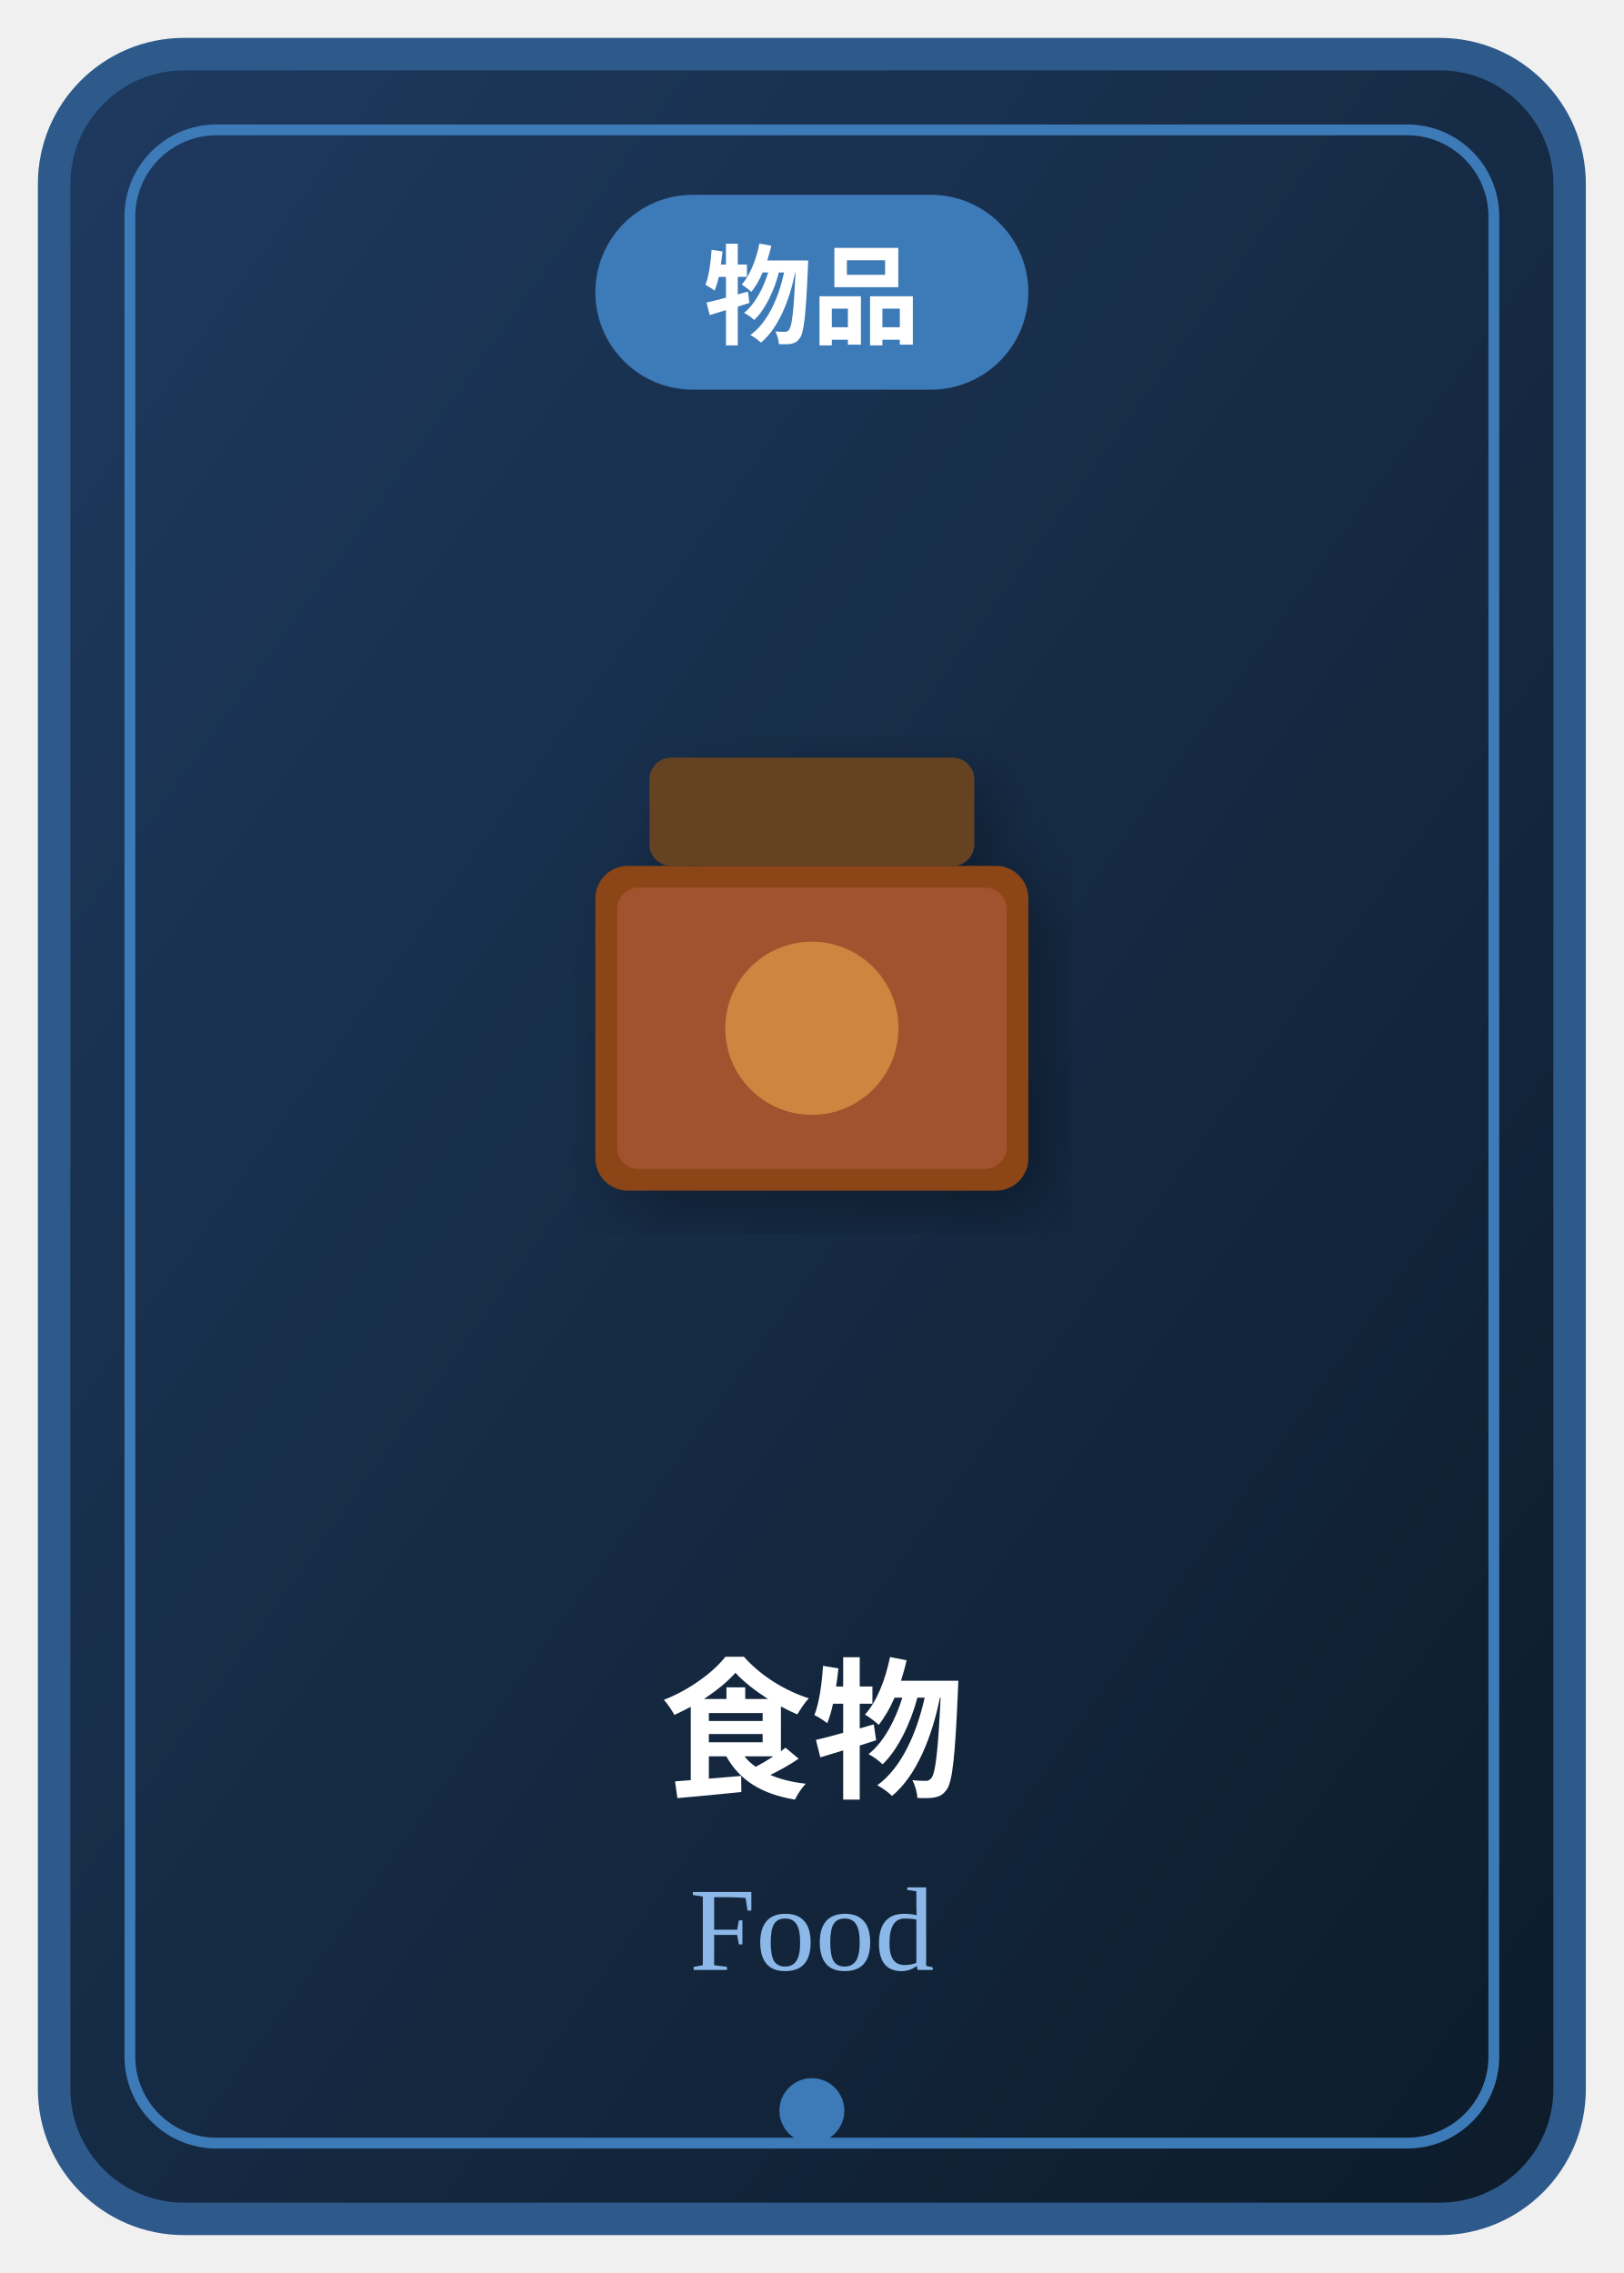
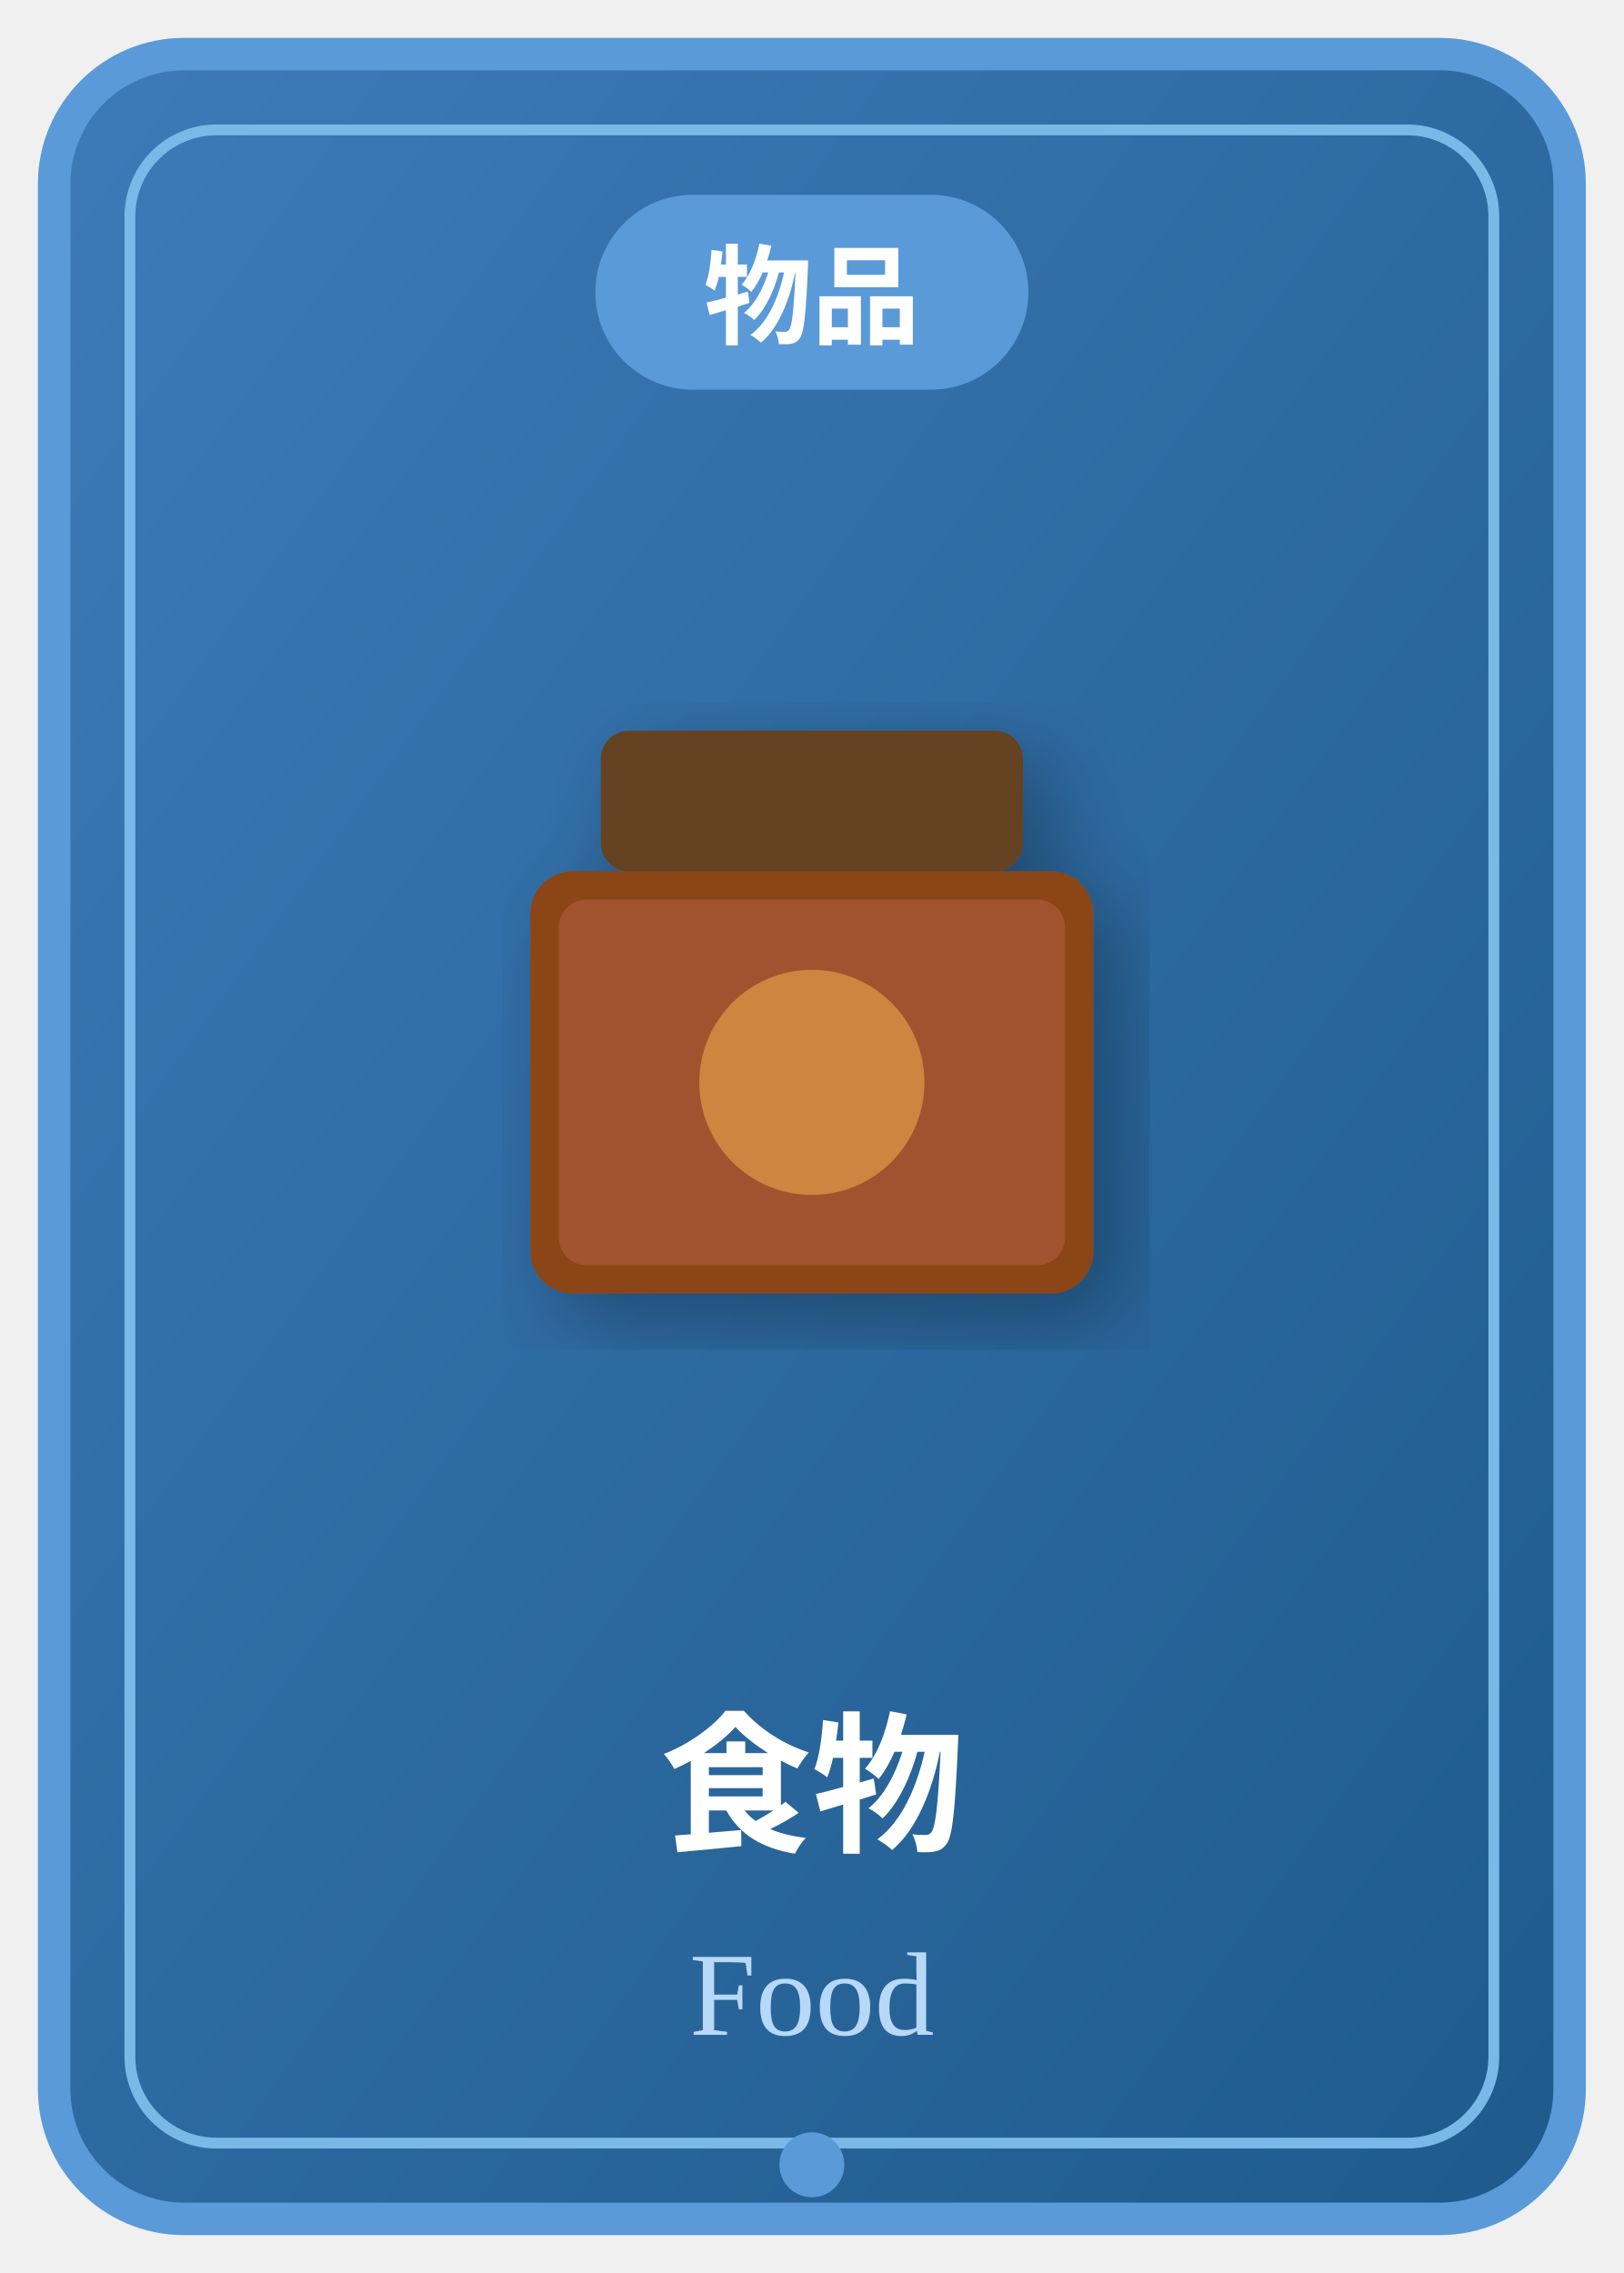
<svg xmlns="http://www.w3.org/2000/svg" viewBox="0 0 150 210" width="150" height="210">
  <defs>
    <linearGradient id="cardBg" x1="0%" y1="0%" x2="100%" y2="100%">
-       <stop offset="0%" style="stop-color:#1E3A5F" />
-       <stop offset="100%" style="stop-color:#0D1B2A" />
+       <stop offset="0%" style="stop-color:#3D7AB8" />
+       <stop offset="100%" style="stop-color:#1E5A8B" />
    </linearGradient>
    <filter id="shadow">
      <feDropShadow dx="2" dy="2" stdDeviation="3" flood-opacity="0.3" />
    </filter>
  </defs>
-   <rect x="5" y="5" width="140" height="200" rx="12" fill="url(#cardBg)" stroke="#2E5A8B" stroke-width="3" />
-   <rect x="12" y="12" width="126" height="186" rx="8" fill="none" stroke="#3D7AB8" stroke-width="1" />
-   <rect x="55" y="18" width="40" height="18" rx="9" fill="#3D7AB8" />
+   <rect x="5" y="5" width="140" height="200" rx="12" fill="url(#cardBg)" stroke="#5A9AD8" stroke-width="3" />
+   <rect x="12" y="12" width="126" height="186" rx="8" fill="none" stroke="#7AB8E8" stroke-width="1" />
+   <rect x="55" y="18" width="40" height="18" rx="9" fill="#5A9AD8" />
  <text x="75" y="31" text-anchor="middle" font-size="10" fill="#FFF" font-weight="bold">物品</text>
-   <g transform="translate(75, 95)" filter="url(#shadow)">
+   <g transform="translate(75, 100) scale(1.3)" filter="url(#shadow)">
    <rect x="-20" y="-15" width="40" height="30" fill="#8B4513" rx="3" />
    <rect x="-18" y="-13" width="36" height="26" fill="#A0522D" rx="2" />
    <circle cx="0" cy="0" r="8" fill="#CD853F" />
    <rect x="-15" y="-25" width="30" height="10" fill="#654321" rx="2" />
  </g>
-   <text x="75" y="165" text-anchor="middle" font-size="14" fill="#FFF" font-weight="bold">食物</text>
-   <text x="75" y="182" text-anchor="middle" font-size="11" fill="#8BB8E8">Food</text>
-   <circle cx="75" cy="195" r="3" fill="#3D7AB8" />
+   <text x="75" y="170" text-anchor="middle" font-size="14" fill="#FFF" font-weight="bold">食物</text>
+   <text x="75" y="188" text-anchor="middle" font-size="11" fill="#B8D8F8">Food</text>
+   <circle cx="75" cy="200" r="3" fill="#5A9AD8" />
</svg>
